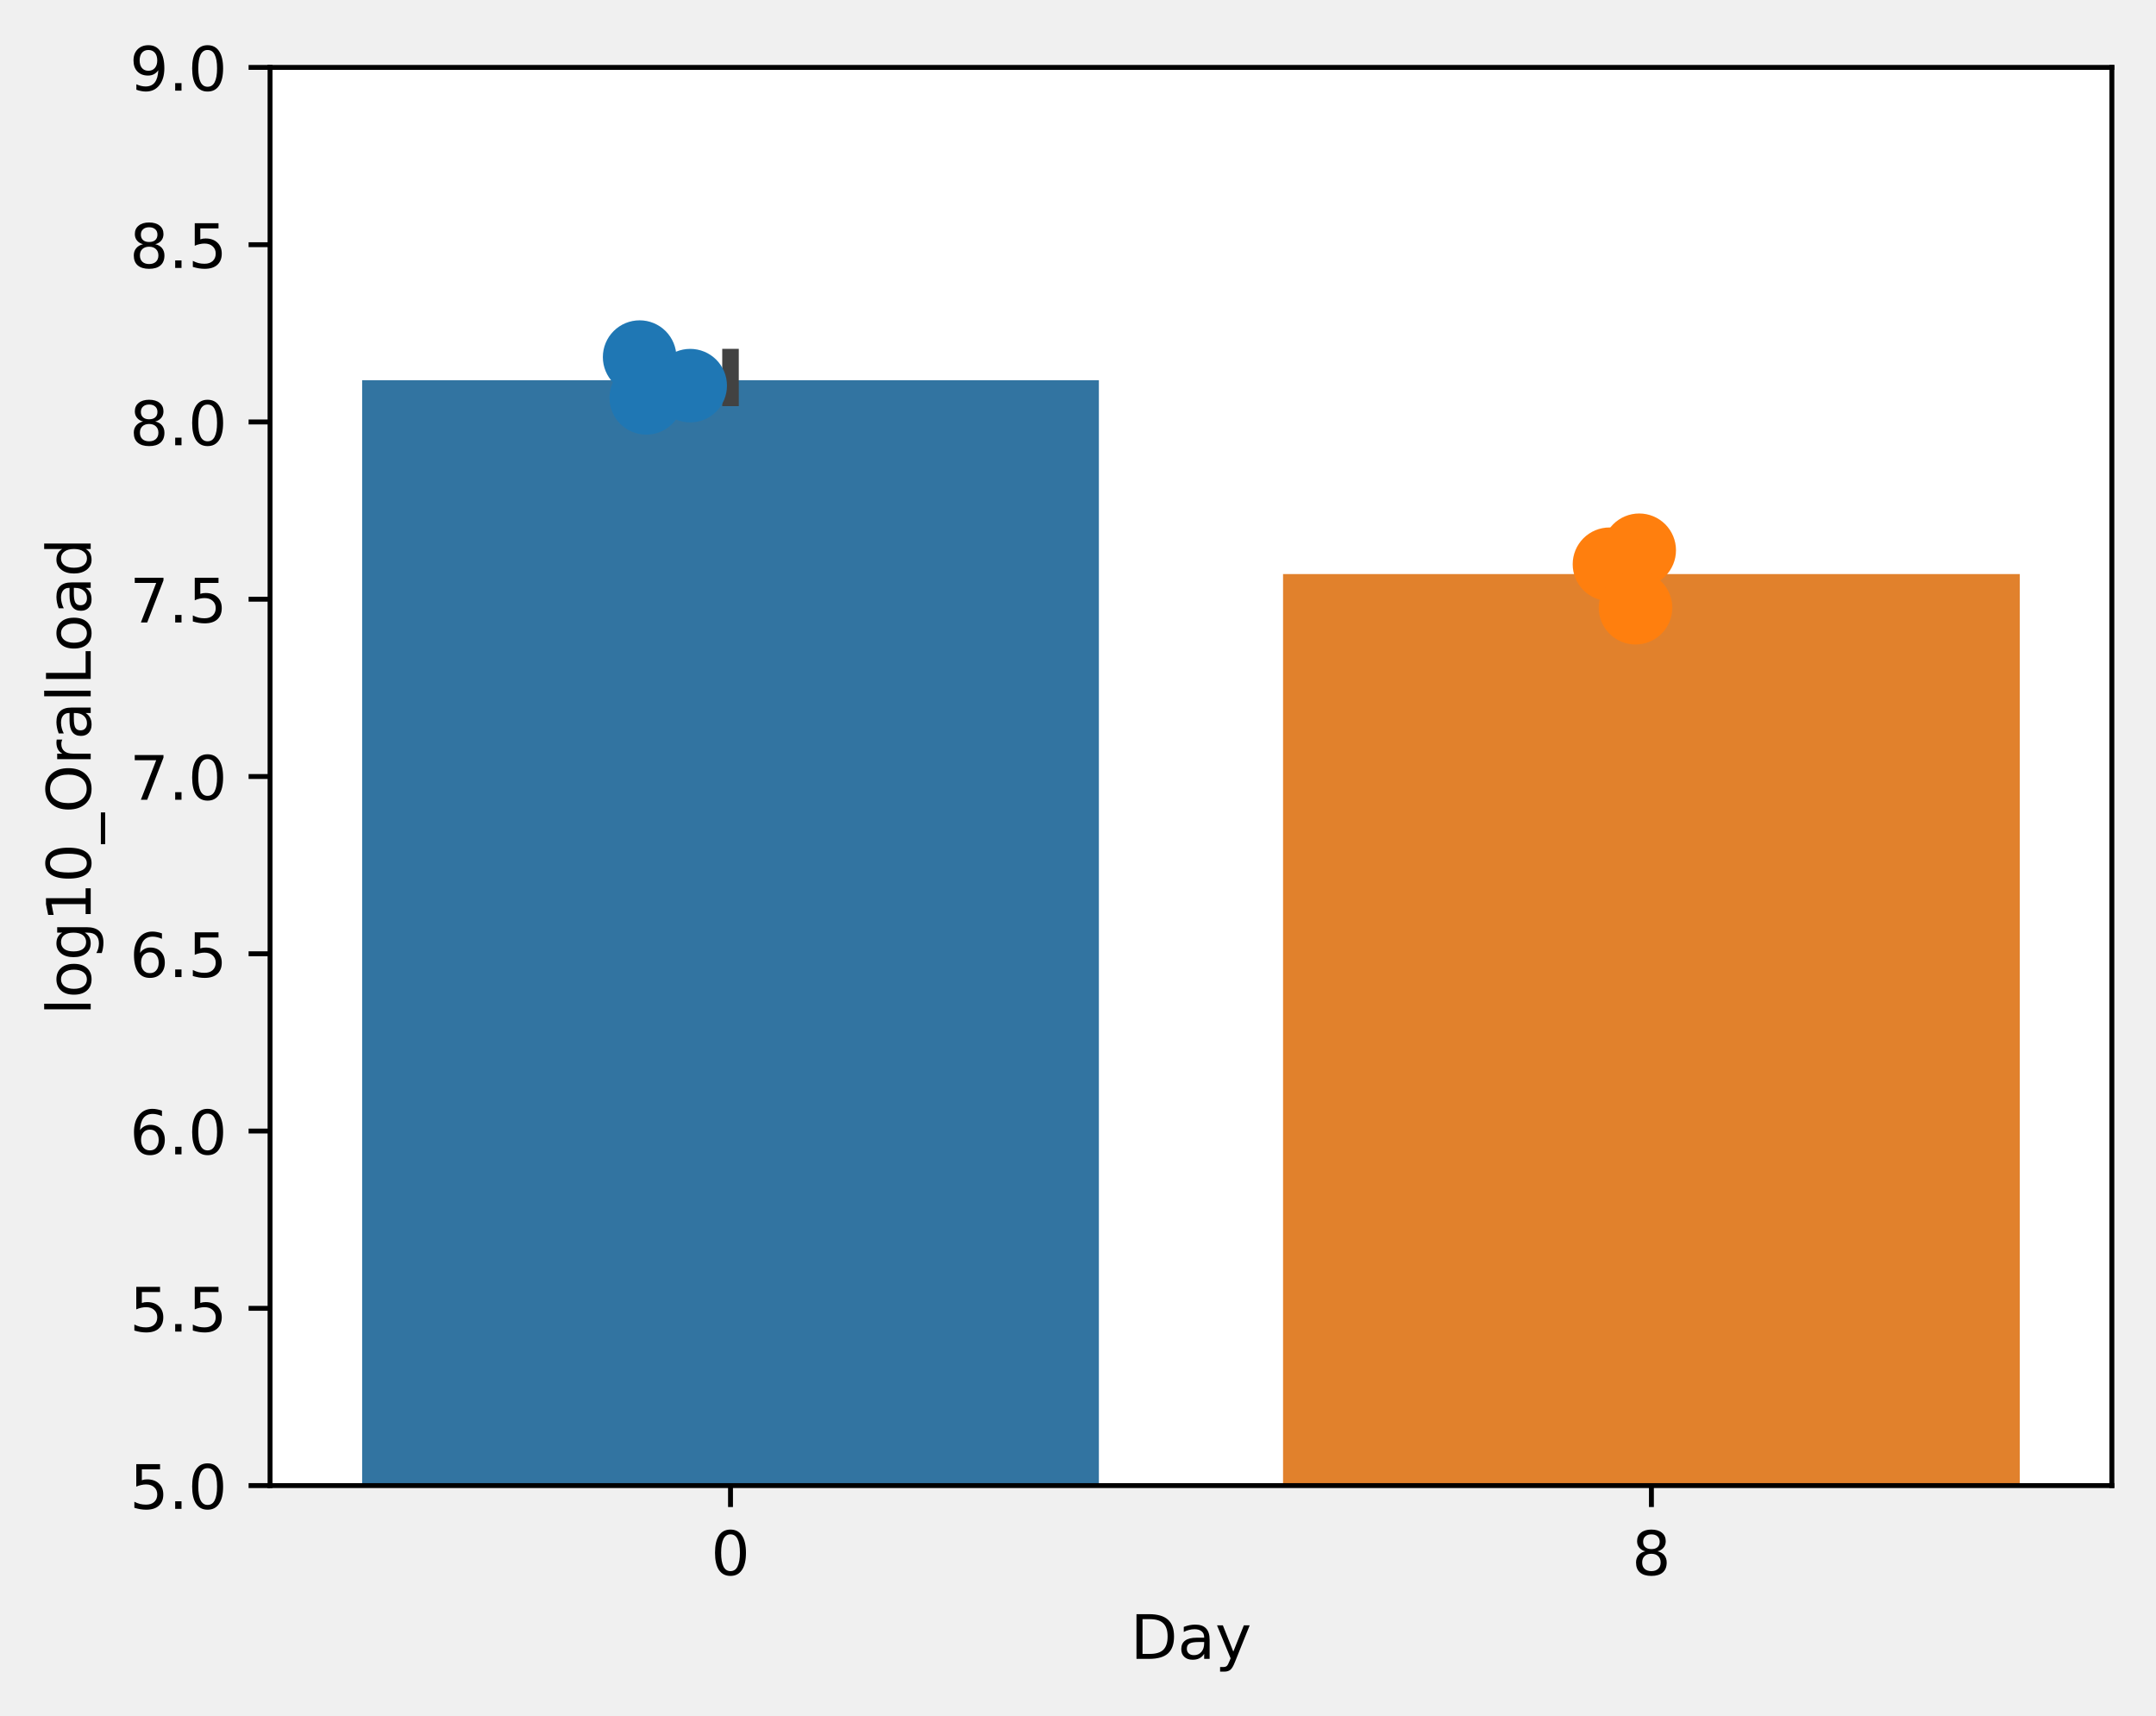
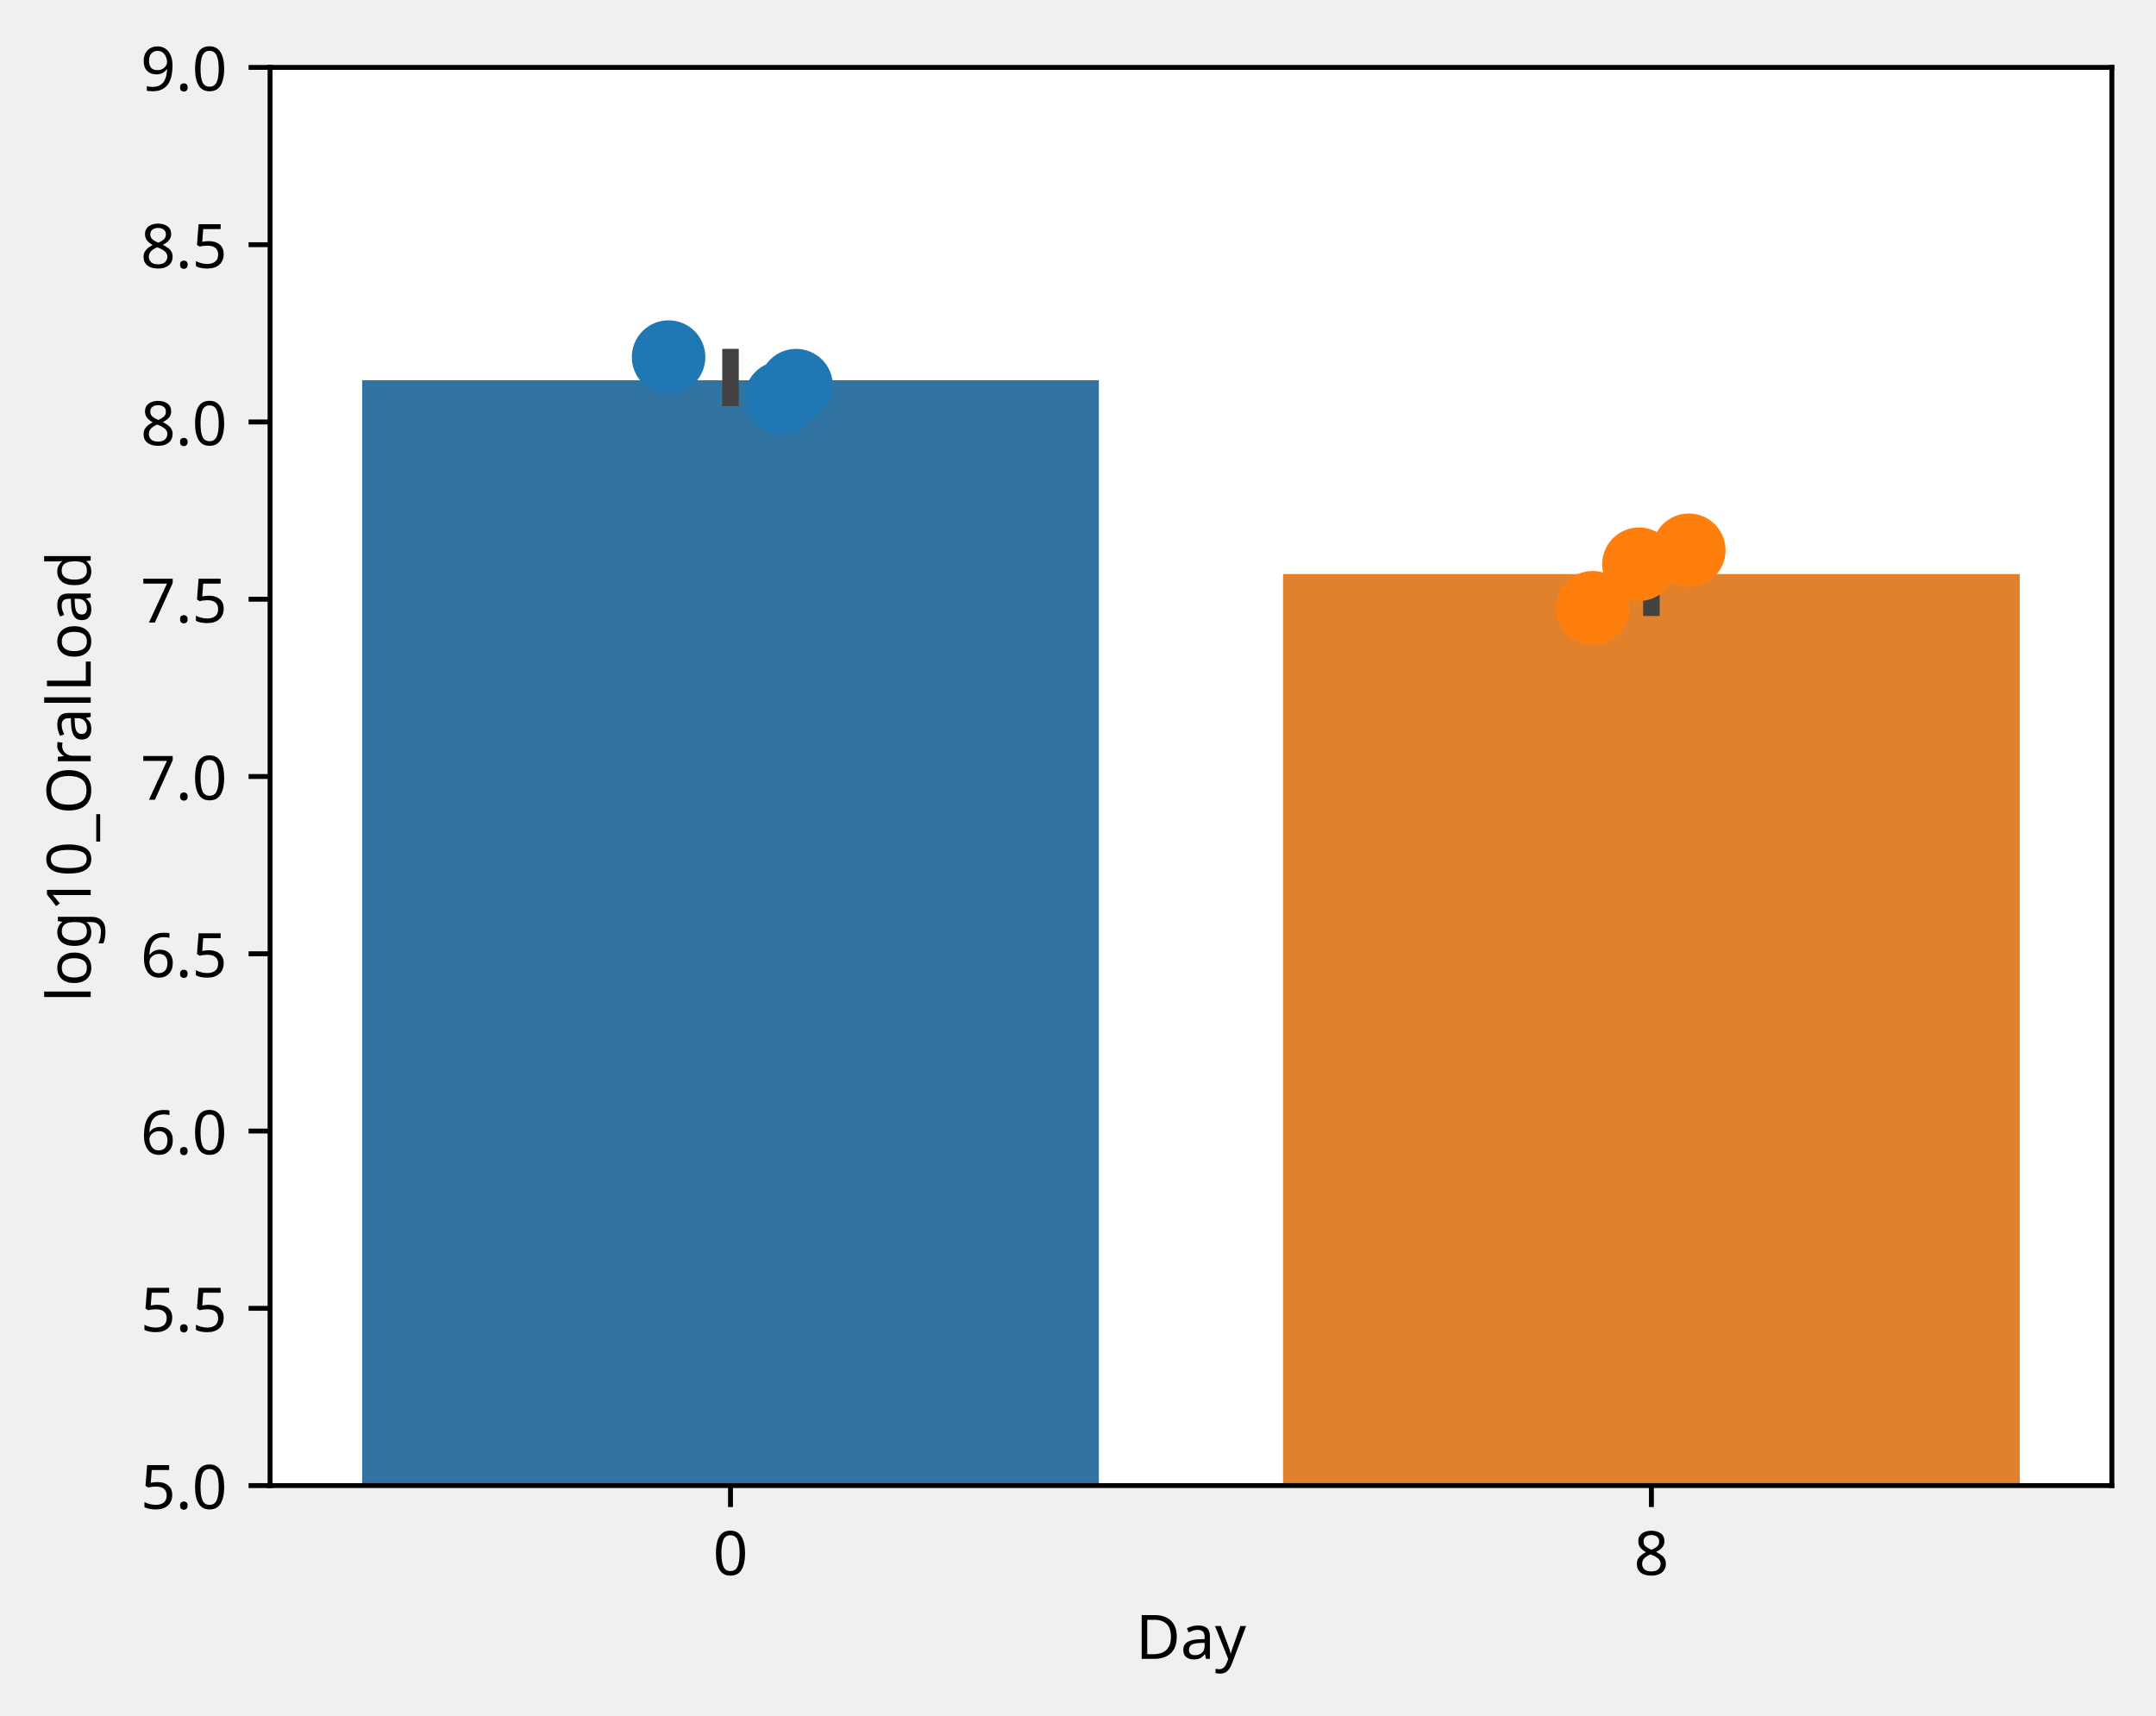
- <svg xmlns="http://www.w3.org/2000/svg" xmlns:xlink="http://www.w3.org/1999/xlink" height="279.955pt" version="1.1" viewBox="0 0 351.753 279.955" width="351.753pt">
+ <svg xmlns="http://www.w3.org/2000/svg" xmlns:xlink="http://www.w3.org/1999/xlink" width="351.753pt" height="279.955pt" viewBox="0 0 351.753 279.955" version="1.1">
  <defs>
-     <style type="text/css">*{stroke-linecap:butt;stroke-linejoin:round;}</style>
+     <style type="text/css">*{stroke-linejoin: round; stroke-linecap: butt}</style>
  </defs>
  <g id="figure_1">
    <g id="patch_1">
-       <path d="M 0 279.955  L 351.753 279.955  L 351.753 0  L 0 0  z " style="fill:none;" />
+       <path d="M 0 279.955  L 351.753 279.955  L 351.753 0  L 0 0  L 0 279.955  z " style="fill: none" />
    </g>
    <g id="axes_1">
      <g id="patch_2">
-         <path d="M 44.059 242.399  L 344.553 242.399  L 344.553 10.999  L 44.059 10.999  z " style="fill:#ffffff;" />
+         <path d="M 44.059 242.399  L 344.553 242.399  L 344.553 10.999  L 44.059 10.999  z " style="fill: #ffffff" />
      </g>
      <g id="patch_3">
-         <path clip-path="url(#p9b7b66c409)" d="M 59.084 531.649  L 179.282 531.649  L 179.282 62.037  L 59.084 62.037  z " style="fill:#3274a1;" />
+         <path d="M 59.084 531.649  L 179.282 531.649  L 179.282 62.037  L 59.084 62.037  z " clip-path="url(#p4a36e229d3)" style="fill: #3274a1" />
      </g>
      <g id="patch_4">
-         <path clip-path="url(#p9b7b66c409)" d="M 209.331 531.649  L 329.528 531.649  L 329.528 93.67  L 209.331 93.67  z " style="fill:#e1812c;" />
+         <path d="M 209.331 531.649  L 329.528 531.649  L 329.528 93.67  L 209.331 93.67  z " clip-path="url(#p4a36e229d3)" style="fill: #e1812c" />
      </g>
      <g id="matplotlib.axis_1">
        <g id="xtick_1">
          <g id="line2d_1">
            <defs>
-               <path d="M 0 0  L 0 3.5  " id="m80f73880f2" style="stroke:#000000;stroke-width:0.8;" />
+               <path id="ma83311e338" d="M 0 0  L 0 3.5  " style="stroke: #000000; stroke-width: 0.8" />
            </defs>
            <g>
-               <use style="stroke:#000000;stroke-width:0.8;" x="119.183" xlink:href="#m80f73880f2" y="242.399" />
+               <use xlink:href="#ma83311e338" x="119.183" y="242.399" style="stroke: #000000; stroke-width: 0.8" />
            </g>
          </g>
          <g id="text_1">
-             <text style="font-family:DejaVu Sans;font-size:10px;font-stretch:normal;font-style:normal;font-weight:normal;text-anchor:middle;" transform="rotate(-0, 119.1828, 256.9977)" x="119.183" y="256.998">0</text>
+             <text style="font: 10px 'sans-serif'; text-anchor: middle" x="119.183" y="256.998" transform="rotate(-0, 119.1828, 256.9977)">0</text>
          </g>
        </g>
        <g id="xtick_2">
          <g id="line2d_2">
            <g>
-               <use style="stroke:#000000;stroke-width:0.8;" x="269.43" xlink:href="#m80f73880f2" y="242.399" />
+               <use xlink:href="#ma83311e338" x="269.43" y="242.399" style="stroke: #000000; stroke-width: 0.8" />
            </g>
          </g>
          <g id="text_2">
-             <text style="font-family:DejaVu Sans;font-size:10px;font-stretch:normal;font-style:normal;font-weight:normal;text-anchor:middle;" transform="rotate(-0, 269.4297, 256.9977)" x="269.43" y="256.998">8</text>
+             <text style="font: 10px 'sans-serif'; text-anchor: middle" x="269.43" y="256.998" transform="rotate(-0, 269.4297, 256.9977)">8</text>
          </g>
        </g>
        <g id="text_3">
-           <text style="font-family:DejaVu Sans;font-size:10px;font-stretch:normal;font-style:normal;font-weight:normal;text-anchor:middle;" transform="rotate(-0, 194.3063, 270.6758)" x="194.306" y="270.676">Day</text>
+           <text style="font: 10px 'sans-serif'; text-anchor: middle" x="194.306" y="270.676" transform="rotate(-0, 194.3063, 270.6758)">Day</text>
        </g>
      </g>
      <g id="matplotlib.axis_2">
        <g id="ytick_1">
          <g id="line2d_3">
            <defs>
-               <path d="M 0 0  L -3.5 0  " id="mb76fec3ae9" style="stroke:#000000;stroke-width:0.8;" />
+               <path id="m610faf27f9" d="M 0 0  L -3.5 0  " style="stroke: #000000; stroke-width: 0.8" />
            </defs>
            <g>
-               <use style="stroke:#000000;stroke-width:0.8;" x="44.059" xlink:href="#mb76fec3ae9" y="242.399" />
+               <use xlink:href="#m610faf27f9" x="44.059" y="242.399" style="stroke: #000000; stroke-width: 0.8" />
            </g>
          </g>
          <g id="text_4">
-             <text style="font-family:DejaVu Sans;font-size:10px;font-stretch:normal;font-style:normal;font-weight:normal;text-anchor:end;" transform="rotate(-0, 37.05938, 246.1984)" x="37.059" y="246.198">5.0</text>
+             <text style="font: 10px 'sans-serif'; text-anchor: end" x="37.059" y="246.198" transform="rotate(-0, 37.05938, 246.1984)">5.0</text>
          </g>
        </g>
        <g id="ytick_2">
          <g id="line2d_4">
            <g>
-               <use style="stroke:#000000;stroke-width:0.8;" x="44.059" xlink:href="#mb76fec3ae9" y="213.474" />
+               <use xlink:href="#m610faf27f9" x="44.059" y="213.474" style="stroke: #000000; stroke-width: 0.8" />
            </g>
          </g>
          <g id="text_5">
-             <text style="font-family:DejaVu Sans;font-size:10px;font-stretch:normal;font-style:normal;font-weight:normal;text-anchor:end;" transform="rotate(-0, 37.05938, 217.2734)" x="37.059" y="217.273">5.5</text>
+             <text style="font: 10px 'sans-serif'; text-anchor: end" x="37.059" y="217.273" transform="rotate(-0, 37.05938, 217.2734)">5.5</text>
          </g>
        </g>
        <g id="ytick_3">
          <g id="line2d_5">
            <g>
-               <use style="stroke:#000000;stroke-width:0.8;" x="44.059" xlink:href="#mb76fec3ae9" y="184.549" />
+               <use xlink:href="#m610faf27f9" x="44.059" y="184.549" style="stroke: #000000; stroke-width: 0.8" />
            </g>
          </g>
          <g id="text_6">
-             <text style="font-family:DejaVu Sans;font-size:10px;font-stretch:normal;font-style:normal;font-weight:normal;text-anchor:end;" transform="rotate(-0, 37.05938, 188.3484)" x="37.059" y="188.348">6.0</text>
+             <text style="font: 10px 'sans-serif'; text-anchor: end" x="37.059" y="188.348" transform="rotate(-0, 37.05938, 188.3484)">6.0</text>
          </g>
        </g>
        <g id="ytick_4">
          <g id="line2d_6">
            <g>
-               <use style="stroke:#000000;stroke-width:0.8;" x="44.059" xlink:href="#mb76fec3ae9" y="155.624" />
+               <use xlink:href="#m610faf27f9" x="44.059" y="155.624" style="stroke: #000000; stroke-width: 0.8" />
            </g>
          </g>
          <g id="text_7">
-             <text style="font-family:DejaVu Sans;font-size:10px;font-stretch:normal;font-style:normal;font-weight:normal;text-anchor:end;" transform="rotate(-0, 37.05938, 159.4234)" x="37.059" y="159.423">6.5</text>
+             <text style="font: 10px 'sans-serif'; text-anchor: end" x="37.059" y="159.423" transform="rotate(-0, 37.05938, 159.4234)">6.5</text>
          </g>
        </g>
        <g id="ytick_5">
          <g id="line2d_7">
            <g>
-               <use style="stroke:#000000;stroke-width:0.8;" x="44.059" xlink:href="#mb76fec3ae9" y="126.699" />
+               <use xlink:href="#m610faf27f9" x="44.059" y="126.699" style="stroke: #000000; stroke-width: 0.8" />
            </g>
          </g>
          <g id="text_8">
-             <text style="font-family:DejaVu Sans;font-size:10px;font-stretch:normal;font-style:normal;font-weight:normal;text-anchor:end;" transform="rotate(-0, 37.05938, 130.4984)" x="37.059" y="130.498">7.0</text>
+             <text style="font: 10px 'sans-serif'; text-anchor: end" x="37.059" y="130.498" transform="rotate(-0, 37.05938, 130.4984)">7.0</text>
          </g>
        </g>
        <g id="ytick_6">
          <g id="line2d_8">
            <g>
-               <use style="stroke:#000000;stroke-width:0.8;" x="44.059" xlink:href="#mb76fec3ae9" y="97.774" />
+               <use xlink:href="#m610faf27f9" x="44.059" y="97.774" style="stroke: #000000; stroke-width: 0.8" />
            </g>
          </g>
          <g id="text_9">
-             <text style="font-family:DejaVu Sans;font-size:10px;font-stretch:normal;font-style:normal;font-weight:normal;text-anchor:end;" transform="rotate(-0, 37.05938, 101.5734)" x="37.059" y="101.573">7.5</text>
+             <text style="font: 10px 'sans-serif'; text-anchor: end" x="37.059" y="101.573" transform="rotate(-0, 37.05938, 101.5734)">7.5</text>
          </g>
        </g>
        <g id="ytick_7">
          <g id="line2d_9">
            <g>
-               <use style="stroke:#000000;stroke-width:0.8;" x="44.059" xlink:href="#mb76fec3ae9" y="68.849" />
+               <use xlink:href="#m610faf27f9" x="44.059" y="68.849" style="stroke: #000000; stroke-width: 0.8" />
            </g>
          </g>
          <g id="text_10">
-             <text style="font-family:DejaVu Sans;font-size:10px;font-stretch:normal;font-style:normal;font-weight:normal;text-anchor:end;" transform="rotate(-0, 37.05938, 72.64844)" x="37.059" y="72.648">8.0</text>
+             <text style="font: 10px 'sans-serif'; text-anchor: end" x="37.059" y="72.648" transform="rotate(-0, 37.05938, 72.64844)">8.0</text>
          </g>
        </g>
        <g id="ytick_8">
          <g id="line2d_10">
            <g>
-               <use style="stroke:#000000;stroke-width:0.8;" x="44.059" xlink:href="#mb76fec3ae9" y="39.924" />
+               <use xlink:href="#m610faf27f9" x="44.059" y="39.924" style="stroke: #000000; stroke-width: 0.8" />
            </g>
          </g>
          <g id="text_11">
-             <text style="font-family:DejaVu Sans;font-size:10px;font-stretch:normal;font-style:normal;font-weight:normal;text-anchor:end;" transform="rotate(-0, 37.05938, 43.72344)" x="37.059" y="43.723">8.5</text>
+             <text style="font: 10px 'sans-serif'; text-anchor: end" x="37.059" y="43.723" transform="rotate(-0, 37.05938, 43.72344)">8.5</text>
          </g>
        </g>
        <g id="ytick_9">
          <g id="line2d_11">
            <g>
-               <use style="stroke:#000000;stroke-width:0.8;" x="44.059" xlink:href="#mb76fec3ae9" y="10.999" />
+               <use xlink:href="#m610faf27f9" x="44.059" y="10.999" style="stroke: #000000; stroke-width: 0.8" />
            </g>
          </g>
          <g id="text_12">
-             <text style="font-family:DejaVu Sans;font-size:10px;font-stretch:normal;font-style:normal;font-weight:normal;text-anchor:end;" transform="rotate(-0, 37.05938, 14.79844)" x="37.059" y="14.798">9.0</text>
+             <text style="font: 10px 'sans-serif'; text-anchor: end" x="37.059" y="14.798" transform="rotate(-0, 37.05938, 14.79844)">9.0</text>
          </g>
        </g>
        <g id="text_13">
-           <text style="font-family:DejaVu Sans;font-size:10px;font-stretch:normal;font-style:normal;font-weight:normal;text-anchor:middle;" transform="rotate(-90, 14.79844, 126.6992)" x="14.798" y="126.699">log10_OralLoad</text>
+           <text style="font: 10px 'sans-serif'; text-anchor: middle" x="14.798" y="126.699" transform="rotate(-90, 14.79844, 126.6992)">log10_OralLoad</text>
        </g>
      </g>
      <g id="line2d_12">
-         <path clip-path="url(#p9b7b66c409)" d="M 119.183 64.92  L 119.183 58.266  " style="fill:none;stroke:#424242;stroke-linecap:square;stroke-width:2.7;" />
+         <path d="M 119.183 64.92  L 119.183 58.266  " clip-path="url(#p4a36e229d3)" style="fill: none; stroke: #424242; stroke-width: 2.7; stroke-linecap: square" />
      </g>
      <g id="line2d_13">
-         <path clip-path="url(#p9b7b66c409)" d="M 269.43 99.162  L 269.43 89.783  " style="fill:none;stroke:#424242;stroke-linecap:square;stroke-width:2.7;" />
+         <path d="M 269.43 99.162  L 269.43 89.783  " clip-path="url(#p4a36e229d3)" style="fill: none; stroke: #424242; stroke-width: 2.7; stroke-linecap: square" />
      </g>
      <g id="patch_5">
-         <path d="M 44.059 242.399  L 44.059 10.999  " style="fill:none;stroke:#000000;stroke-linecap:square;stroke-linejoin:miter;stroke-width:0.8;" />
+         <path d="M 44.059 242.399  L 44.059 10.999  " style="fill: none; stroke: #000000; stroke-width: 0.8; stroke-linejoin: miter; stroke-linecap: square" />
      </g>
      <g id="patch_6">
-         <path d="M 344.553 242.399  L 344.553 10.999  " style="fill:none;stroke:#000000;stroke-linecap:square;stroke-linejoin:miter;stroke-width:0.8;" />
+         <path d="M 344.553 242.399  L 344.553 10.999  " style="fill: none; stroke: #000000; stroke-width: 0.8; stroke-linejoin: miter; stroke-linecap: square" />
      </g>
      <g id="patch_7">
-         <path d="M 44.059 242.399  L 344.553 242.399  " style="fill:none;stroke:#000000;stroke-linecap:square;stroke-linejoin:miter;stroke-width:0.8;" />
+         <path d="M 44.059 242.399  L 344.553 242.399  " style="fill: none; stroke: #000000; stroke-width: 0.8; stroke-linejoin: miter; stroke-linecap: square" />
      </g>
      <g id="patch_8">
-         <path d="M 44.059 10.999  L 344.553 10.999  " style="fill:none;stroke:#000000;stroke-linecap:square;stroke-linejoin:miter;stroke-width:0.8;" />
+         <path d="M 44.059 10.999  L 344.553 10.999  " style="fill: none; stroke: #000000; stroke-width: 0.8; stroke-linejoin: miter; stroke-linecap: square" />
      </g>
      <g id="PathCollection_1">
        <defs>
-           <path d="M 0 6  C 1.591 6 3.117 5.368 4.243 4.243  C 5.368 3.117 6 1.591 6 -0  C 6 -1.591 5.368 -3.117 4.243 -4.243  C 3.117 -5.368 1.591 -6 0 -6  C -1.591 -6 -3.117 -5.368 -4.243 -4.243  C -5.368 -3.117 -6 -1.591 -6 0  C -6 1.591 -5.368 3.117 -4.243 4.243  C -3.117 5.368 -1.591 6 0 6  z " id="C0_0_c05d7f734c" />
+           <path id="C0_0_1ec96536a0" d="M 0 6  C 1.591 6 3.117 5.368 4.243 4.243  C 5.368 3.117 6 1.591 6 -0  C 6 -1.591 5.368 -3.117 4.243 -4.243  C 3.117 -5.368 1.591 -6 0 -6  C -1.591 -6 -3.117 -5.368 -4.243 -4.243  C -5.368 -3.117 -6 -1.591 -6 0  C -6 1.591 -5.368 3.117 -4.243 4.243  C -3.117 5.368 -1.591 6 0 6  z " />
        </defs>
-         <g clip-path="url(#p9b7b66c409)">
-           <use style="fill:#1f77b4;" x="104.356" xlink:href="#C0_0_c05d7f734c" y="58.266" />
+         <g clip-path="url(#p4a36e229d3)">
+           <use xlink:href="#C0_0_1ec96536a0" x="109.079" y="58.266" style="fill: #1f77b4" />
        </g>
-         <g clip-path="url(#p9b7b66c409)">
-           <use style="fill:#1f77b4;" x="105.439" xlink:href="#C0_0_c05d7f734c" y="64.92" />
+         <g clip-path="url(#p4a36e229d3)">
+           <use xlink:href="#C0_0_1ec96536a0" x="127.48" y="64.92" style="fill: #1f77b4" />
        </g>
-         <g clip-path="url(#p9b7b66c409)">
-           <use style="fill:#1f77b4;" x="112.606" xlink:href="#C0_0_c05d7f734c" y="62.924" />
+         <g clip-path="url(#p4a36e229d3)">
+           <use xlink:href="#C0_0_1ec96536a0" x="129.884" y="62.924" style="fill: #1f77b4" />
        </g>
      </g>
      <g id="PathCollection_2">
        <defs>
-           <path d="M 0 6  C 1.591 6 3.117 5.368 4.243 4.243  C 5.368 3.117 6 1.591 6 -0  C 6 -1.591 5.368 -3.117 4.243 -4.243  C 3.117 -5.368 1.591 -6 0 -6  C -1.591 -6 -3.117 -5.368 -4.243 -4.243  C -5.368 -3.117 -6 -1.591 -6 0  C -6 1.591 -5.368 3.117 -4.243 4.243  C -3.117 5.368 -1.591 6 0 6  z " id="C1_0_7e1816692f" />
+           <path id="C1_0_5525658e74" d="M 0 6  C 1.591 6 3.117 5.368 4.243 4.243  C 5.368 3.117 6 1.591 6 -0  C 6 -1.591 5.368 -3.117 4.243 -4.243  C 3.117 -5.368 1.591 -6 0 -6  C -1.591 -6 -3.117 -5.368 -4.243 -4.243  C -5.368 -3.117 -6 -1.591 -6 0  C -6 1.591 -5.368 3.117 -4.243 4.243  C -3.117 5.368 -1.591 6 0 6  z " />
        </defs>
-         <g clip-path="url(#p9b7b66c409)">
-           <use style="fill:#ff7f0e;" x="267.439" xlink:href="#C1_0_7e1816692f" y="89.783" />
+         <g clip-path="url(#p4a36e229d3)">
+           <use xlink:href="#C1_0_5525658e74" x="275.529" y="89.783" style="fill: #ff7f0e" />
        </g>
-         <g clip-path="url(#p9b7b66c409)">
-           <use style="fill:#ff7f0e;" x="262.585" xlink:href="#C1_0_7e1816692f" y="92.066" />
+         <g clip-path="url(#p4a36e229d3)">
+           <use xlink:href="#C1_0_5525658e74" x="267.393" y="92.066" style="fill: #ff7f0e" />
        </g>
-         <g clip-path="url(#p9b7b66c409)">
-           <use style="fill:#ff7f0e;" x="266.835" xlink:href="#C1_0_7e1816692f" y="99.162" />
+         <g clip-path="url(#p4a36e229d3)">
+           <use xlink:href="#C1_0_5525658e74" x="259.847" y="99.162" style="fill: #ff7f0e" />
        </g>
      </g>
    </g>
  </g>
  <defs>
-     <clipPath id="p9b7b66c409">
-       <rect height="231.4" width="300.494" x="44.059" y="10.999" />
+     <clipPath id="p4a36e229d3">
+       <rect x="44.059" y="10.999" width="300.494" height="231.4" />
    </clipPath>
  </defs>
</svg>
